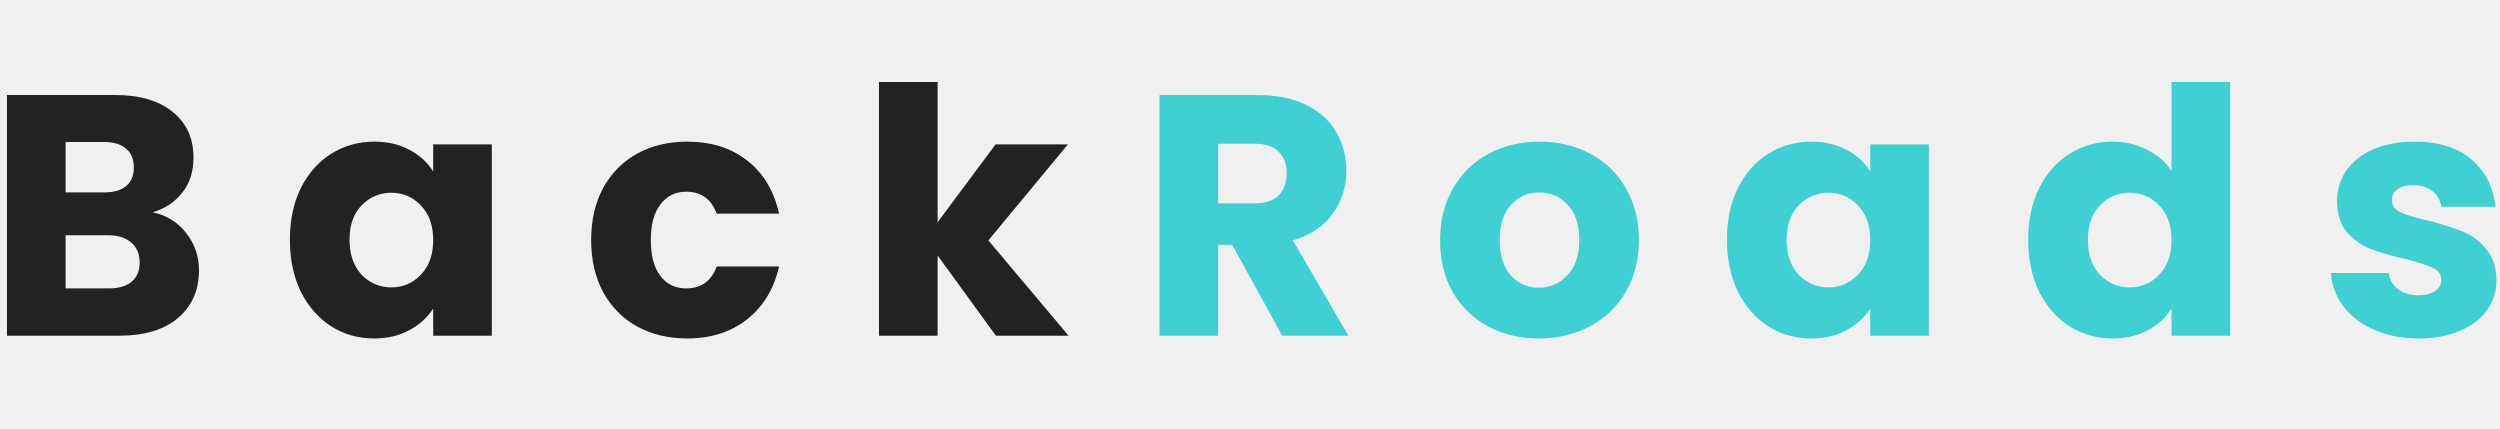
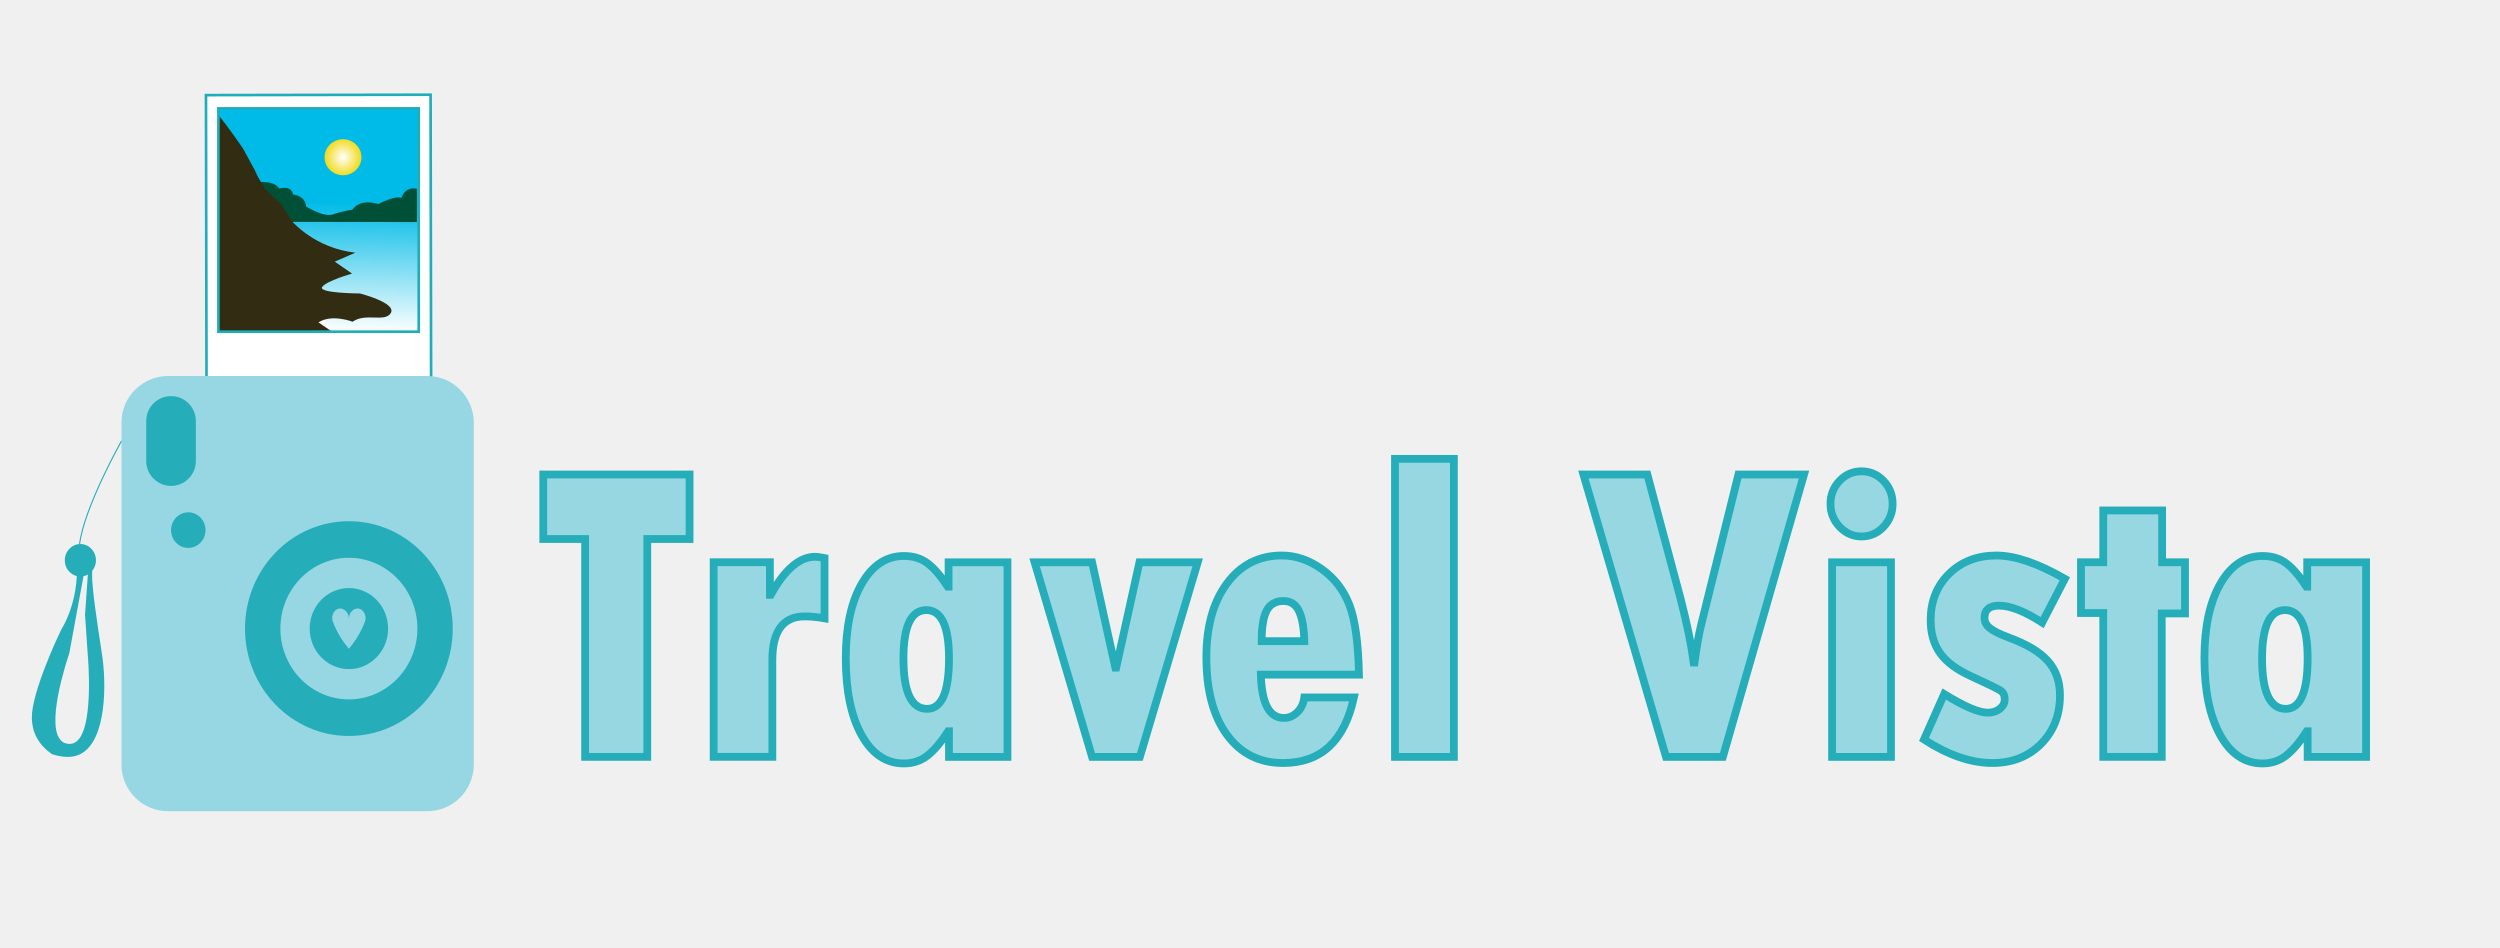
- <svg xmlns="http://www.w3.org/2000/svg" width="175" height="30" viewBox="0 0 175 19" fill="none">
-   <path d="M10.688 9.36C11.664 9.568 12.448 10.056 13.04 10.824C13.632 11.576 13.928 12.44 13.928 13.416C13.928 14.824 13.432 15.944 12.44 16.776C11.464 17.592 10.096 18 8.336 18H0.488V1.152H8.072C9.784 1.152 11.12 1.544 12.08 2.328C13.056 3.112 13.544 4.176 13.544 5.52C13.544 6.512 13.28 7.336 12.752 7.992C12.24 8.648 11.552 9.104 10.688 9.36ZM4.592 7.968H7.28C7.952 7.968 8.464 7.824 8.816 7.536C9.184 7.232 9.368 6.792 9.368 6.216C9.368 5.64 9.184 5.2 8.816 4.896C8.464 4.592 7.952 4.44 7.28 4.44H4.592V7.968ZM7.616 14.688C8.304 14.688 8.832 14.536 9.2 14.232C9.584 13.912 9.776 13.456 9.776 12.864C9.776 12.272 9.576 11.808 9.176 11.472C8.792 11.136 8.256 10.968 7.568 10.968H4.592V14.688H7.616ZM20.292 11.28C20.292 9.904 20.548 8.696 21.06 7.656C21.588 6.616 22.3 5.816 23.196 5.256C24.092 4.696 25.092 4.416 26.196 4.416C27.14 4.416 27.964 4.608 28.668 4.992C29.388 5.376 29.94 5.88 30.324 6.504V4.608H34.428V18H30.324V16.104C29.924 16.728 29.364 17.232 28.644 17.616C27.94 18 27.116 18.192 26.172 18.192C25.084 18.192 24.092 17.912 23.196 17.352C22.3 16.776 21.588 15.968 21.06 14.928C20.548 13.872 20.292 12.656 20.292 11.28ZM30.324 11.304C30.324 10.28 30.036 9.472 29.46 8.88C28.9 8.288 28.212 7.992 27.396 7.992C26.58 7.992 25.884 8.288 25.308 8.88C24.748 9.456 24.468 10.256 24.468 11.28C24.468 12.304 24.748 13.12 25.308 13.728C25.884 14.32 26.58 14.616 27.396 14.616C28.212 14.616 28.9 14.32 29.46 13.728C30.036 13.136 30.324 12.328 30.324 11.304ZM41.381 11.304C41.381 9.912 41.661 8.696 42.221 7.656C42.797 6.616 43.589 5.816 44.597 5.256C45.621 4.696 46.789 4.416 48.101 4.416C49.781 4.416 51.181 4.856 52.301 5.736C53.437 6.616 54.181 7.856 54.533 9.456H50.165C49.797 8.432 49.085 7.92 48.029 7.92C47.277 7.92 46.677 8.216 46.229 8.808C45.781 9.384 45.557 10.216 45.557 11.304C45.557 12.392 45.781 13.232 46.229 13.824C46.677 14.4 47.277 14.688 48.029 14.688C49.085 14.688 49.797 14.176 50.165 13.152H54.533C54.181 14.72 53.437 15.952 52.301 16.848C51.165 17.744 49.765 18.192 48.101 18.192C46.789 18.192 45.621 17.912 44.597 17.352C43.589 16.792 42.797 15.992 42.221 14.952C41.661 13.912 41.381 12.696 41.381 11.304ZM69.713 18L65.633 12.384V18H61.529V0.24H65.633V10.056L69.689 4.608H74.753L69.185 11.328L74.801 18H69.713Z" fill="#222222" />
-   <path d="M89.757 18L86.253 11.64H85.269V18H81.165V1.152H88.053C89.381 1.152 90.509 1.384 91.437 1.848C92.381 2.312 93.085 2.952 93.549 3.768C94.013 4.568 94.245 5.464 94.245 6.456C94.245 7.576 93.925 8.576 93.285 9.456C92.661 10.336 91.733 10.96 90.501 11.328L94.389 18H89.757ZM85.269 8.736H87.813C88.565 8.736 89.125 8.552 89.493 8.184C89.877 7.816 90.069 7.296 90.069 6.624C90.069 5.984 89.877 5.48 89.493 5.112C89.125 4.744 88.565 4.56 87.813 4.56H85.269V8.736ZM107.717 18.192C106.405 18.192 105.221 17.912 104.165 17.352C103.125 16.792 102.301 15.992 101.693 14.952C101.101 13.912 100.805 12.696 100.805 11.304C100.805 9.928 101.109 8.72 101.717 7.68C102.325 6.624 103.157 5.816 104.213 5.256C105.269 4.696 106.453 4.416 107.765 4.416C109.077 4.416 110.261 4.696 111.317 5.256C112.373 5.816 113.205 6.624 113.813 7.68C114.421 8.72 114.725 9.928 114.725 11.304C114.725 12.68 114.413 13.896 113.789 14.952C113.181 15.992 112.341 16.792 111.269 17.352C110.213 17.912 109.029 18.192 107.717 18.192ZM107.717 14.64C108.501 14.64 109.165 14.352 109.709 13.776C110.269 13.2 110.549 12.376 110.549 11.304C110.549 10.232 110.277 9.408 109.733 8.832C109.205 8.256 108.549 7.968 107.765 7.968C106.965 7.968 106.301 8.256 105.773 8.832C105.245 9.392 104.981 10.216 104.981 11.304C104.981 12.376 105.237 13.2 105.749 13.776C106.277 14.352 106.933 14.64 107.717 14.64ZM120.886 11.28C120.886 9.904 121.142 8.696 121.654 7.656C122.182 6.616 122.894 5.816 123.79 5.256C124.686 4.696 125.686 4.416 126.79 4.416C127.734 4.416 128.558 4.608 129.262 4.992C129.982 5.376 130.534 5.88 130.918 6.504V4.608H135.022V18H130.918V16.104C130.518 16.728 129.958 17.232 129.238 17.616C128.534 18 127.71 18.192 126.766 18.192C125.678 18.192 124.686 17.912 123.79 17.352C122.894 16.776 122.182 15.968 121.654 14.928C121.142 13.872 120.886 12.656 120.886 11.28ZM130.918 11.304C130.918 10.28 130.63 9.472 130.054 8.88C129.494 8.288 128.806 7.992 127.99 7.992C127.174 7.992 126.478 8.288 125.902 8.88C125.342 9.456 125.062 10.256 125.062 11.28C125.062 12.304 125.342 13.12 125.902 13.728C126.478 14.32 127.174 14.616 127.99 14.616C128.806 14.616 129.494 14.32 130.054 13.728C130.63 13.136 130.918 12.328 130.918 11.304ZM141.975 11.28C141.975 9.904 142.231 8.696 142.743 7.656C143.271 6.616 143.983 5.816 144.879 5.256C145.775 4.696 146.775 4.416 147.879 4.416C148.759 4.416 149.559 4.6 150.279 4.968C151.015 5.336 151.591 5.832 152.007 6.456V0.24H156.111V18H152.007V16.08C151.623 16.72 151.071 17.232 150.351 17.616C149.647 18 148.823 18.192 147.879 18.192C146.775 18.192 145.775 17.912 144.879 17.352C143.983 16.776 143.271 15.968 142.743 14.928C142.231 13.872 141.975 12.656 141.975 11.28ZM152.007 11.304C152.007 10.28 151.719 9.472 151.143 8.88C150.583 8.288 149.895 7.992 149.079 7.992C148.263 7.992 147.567 8.288 146.991 8.88C146.431 9.456 146.151 10.256 146.151 11.28C146.151 12.304 146.431 13.12 146.991 13.728C147.567 14.32 148.263 14.616 149.079 14.616C149.895 14.616 150.583 14.32 151.143 13.728C151.719 13.136 152.007 12.328 152.007 11.304ZM169.328 18.192C168.16 18.192 167.12 17.992 166.208 17.592C165.296 17.192 164.576 16.648 164.048 15.96C163.52 15.256 163.224 14.472 163.16 13.608H167.216C167.264 14.072 167.48 14.448 167.864 14.736C168.248 15.024 168.72 15.168 169.28 15.168C169.792 15.168 170.184 15.072 170.456 14.88C170.744 14.672 170.888 14.408 170.888 14.088C170.888 13.704 170.688 13.424 170.288 13.248C169.888 13.056 169.24 12.848 168.344 12.624C167.384 12.4 166.584 12.168 165.944 11.928C165.304 11.672 164.752 11.28 164.288 10.752C163.824 10.208 163.592 9.48 163.592 8.568C163.592 7.8 163.8 7.104 164.216 6.48C164.648 5.84 165.272 5.336 166.088 4.968C166.92 4.6 167.904 4.416 169.04 4.416C170.72 4.416 172.04 4.832 173 5.664C173.976 6.496 174.536 7.6 174.68 8.976H170.888C170.824 8.512 170.616 8.144 170.264 7.872C169.928 7.6 169.48 7.464 168.92 7.464C168.44 7.464 168.072 7.56 167.816 7.752C167.56 7.928 167.432 8.176 167.432 8.496C167.432 8.88 167.632 9.168 168.032 9.36C168.448 9.552 169.088 9.744 169.952 9.936C170.944 10.192 171.752 10.448 172.376 10.704C173 10.944 173.544 11.344 174.008 11.904C174.488 12.448 174.736 13.184 174.752 14.112C174.752 14.896 174.528 15.6 174.08 16.224C173.648 16.832 173.016 17.312 172.184 17.664C171.368 18.016 170.416 18.192 169.328 18.192Z" fill="#3FD0D4" />
+ <svg xmlns="http://www.w3.org/2000/svg" version="1.1" id="Layer_1" x="0px" y="0px" width="123.854px" height="46.949px" viewBox="0 0 123.854 46.949" enable-background="new 0 0 123.854 46.949" xml:space="preserve">
+   <circle fill="none" cx="417.695" cy="329.036" r="19.035" />
+   <circle fill="none" cx="415.533" cy="329.036" r="11.617" />
+   <path fill="none" stroke="#231F20" stroke-width="0.307" stroke-miterlimit="10" d="M282.795,318.138" />
+   <g>
+     <g>
+       <rect x="10.22" y="4.702" transform="matrix(1 -0.0018 0.0018 1 -0.0234 0.0288)" fill="#FFFFFF" stroke="#1EADB9" stroke-width="0.132" stroke-miterlimit="10" width="11.127" height="16.259" />
+     </g>
+     <g>
+       <linearGradient id="SVGID_1_" gradientUnits="userSpaceOnUse" x1="15.657" y1="16.424" x2="15.912" y2="5.242">
+         <stop offset="0" style="stop-color:#FFFFFF" />
+         <stop offset="0.573" style="stop-color:#00BBE7" />
+       </linearGradient>
+       <polyline fill="url(#SVGID_1_)" points="10.822,5.752 10.821,5.37 20.727,5.352 20.745,16.433 16.401,16.441   " />
+       <path fill="#004F37" d="M12.831,9.003l0.128,0.011l-0.063,0.004c0,0,0.71-0.061,0.934,0.324c0,0,0.6-0.195,0.69,0.292    c0,0,0.609,0.052,0.643,0.592c0,0,0.862,0.558,1.339,0.392c0.477-0.166,0.962-0.232,0.962-0.232s0.303-0.568,1.278-0.277    c0,0,0.854-0.449,1.139-0.3c0,0,0.167-0.588,0.774-0.456v1.649l-6.243-0.008" />
+       <path fill="#322C13" d="M10.825,5.712c0.45,0.524,1.211,1.642,1.211,1.642l0.689,1.261L12.62,8.44c0,0,0.129,0.28,0.296,0.563    c0.02,0.035,0.041,0.069,0.062,0.103c0.085,0.137,0.177,0.268,0.264,0.358c0.286,0.297,0.662,0.62,0.662,0.62l0.593,0.909    c0,0,1.124,1.308,3.108,1.524l-1.02,0.445l0.856,0.593c0,0-1.266,0.353-1.481,0.663c-0.215,0.31,1.872,0.321,1.872,0.321    s1.803,0.458,1.535,0.957s-1.256-0.018-1.898,0.443c0,0-1.025-0.399-1.691,0.032l0.625,0.429l0-0.005l-5.561,0.01l-0.017-10.01    l-0.001-0.69" />
+       <radialGradient id="SVGID_00000058560159106546044840000011771744851730463162_" cx="16.517" cy="7.904" r="0.869" gradientTransform="matrix(1.0179 0 0 1.0641 0.1792 -0.6206)" gradientUnits="userSpaceOnUse">
+         <stop offset="0" style="stop-color:#FFFFFF" />
+         <stop offset="1" style="stop-color:#F2DA1D" />
+       </radialGradient>
+       <ellipse fill="url(#SVGID_00000058560159106546044840000011771744851730463162_)" cx="16.993" cy="7.79" rx="0.914" ry="0.893" />
+     </g>
+     <rect x="10.821" y="5.37" fill="none" stroke="#1EADB9" stroke-width="0.132" stroke-miterlimit="10" width="9.924" height="11.063" />
+     <g>
+       <path fill="#96D7E1" stroke="#26ADBA" stroke-width="0.386" stroke-miterlimit="10" d="M26.914,23.507h7.248v3.196h-2.095v10.794    h-3.078V26.703h-2.075V23.507z" />
+       <path fill="#96D7E1" stroke="#26ADBA" stroke-width="0.386" stroke-miterlimit="10" d="M38.143,27.857v1.613h0.04    c0.695-1.258,1.427-1.886,2.195-1.886c0.114,0,0.271,0.021,0.471,0.062v2.986c-0.354-0.062-0.682-0.094-0.982-0.094    c-1.069,0-1.604,0.723-1.604,2.169v4.789h-2.907v-9.641H38.143z" />
+       <path fill="#96D7E1" stroke="#26ADBA" stroke-width="0.386" stroke-miterlimit="10" d="M47.015,37.497V36.23h-0.041    c-0.354,0.545-0.697,0.946-1.027,1.205c-0.331,0.258-0.72,0.388-1.168,0.388c-0.875,0-1.574-0.469-2.095-1.404    c-0.521-0.937-0.782-2.208-0.782-3.814c0-1.544,0.264-2.773,0.792-3.689c0.528-0.915,1.223-1.372,2.085-1.372    c0.461,0,0.852,0.12,1.173,0.361s0.655,0.627,1.002,1.158h0.04v-1.205h2.917v9.641H47.015z M47.015,32.624    c0-1.6-0.375-2.399-1.123-2.399c-0.755,0-1.133,0.8-1.133,2.399c0,1.663,0.391,2.494,1.173,2.494    C46.653,35.118,47.015,34.287,47.015,32.624z" />
+       <path fill="#96D7E1" stroke="#26ADBA" stroke-width="0.386" stroke-miterlimit="10" d="M51.256,27.857h2.847l1.153,5.219h0.041    l1.153-5.219h2.887l-2.867,9.641h-2.366L51.256,27.857z" />
+       <path fill="#96D7E1" stroke="#26ADBA" stroke-width="0.386" stroke-miterlimit="10" d="M64.619,34.553h2.456    c-0.468,2.165-1.638,3.248-3.509,3.248c-1.17,0-2.095-0.464-2.777-1.394c-0.682-0.929-1.023-2.211-1.023-3.846    c0-1.523,0.341-2.744,1.023-3.663c0.682-0.918,1.587-1.378,2.717-1.378c0.682,0,1.336,0.222,1.965,0.666    c0.628,0.443,1.086,1.032,1.374,1.766c0.287,0.733,0.448,1.89,0.481,3.469h-4.862c0.041,1.432,0.421,2.148,1.143,2.148    c0.247,0,0.468-0.095,0.662-0.283S64.579,34.853,64.619,34.553z M62.504,31.765h2.115c-0.02-0.678-0.11-1.179-0.271-1.504    c-0.16-0.324-0.414-0.487-0.762-0.487c-0.388,0-0.665,0.157-0.832,0.472S62.504,31.067,62.504,31.765z" />
+       <path fill="#96D7E1" stroke="#26ADBA" stroke-width="0.386" stroke-miterlimit="10" d="M69.11,22.732h2.917v14.766H69.11V22.732z    " />
+       <path fill="#96D7E1" stroke="#26ADBA" stroke-width="0.386" stroke-miterlimit="10" d="M78.444,23.507h3.168l1.654,6.183    c0.314,1.223,0.528,2.268,0.642,3.134h0.041c0.1-0.762,0.21-1.387,0.331-1.876l1.845-7.44h3.248l-4.02,13.99h-2.817L78.444,23.507    z" />
+       <path fill="#96D7E1" stroke="#26ADBA" stroke-width="0.386" stroke-miterlimit="10" d="M90.685,24.964    c0-0.447,0.15-0.828,0.451-1.143s0.662-0.472,1.083-0.472c0.428,0,0.792,0.157,1.093,0.472s0.451,0.695,0.451,1.143    c0,0.439-0.15,0.819-0.451,1.137c-0.301,0.318-0.665,0.477-1.093,0.477c-0.414,0-0.773-0.158-1.078-0.477    C90.837,25.784,90.685,25.404,90.685,24.964z M90.765,27.857h2.917v9.641h-2.917V27.857z" />
+       <path fill="#96D7E1" stroke="#26ADBA" stroke-width="0.386" stroke-miterlimit="10" d="M96.319,34.385    c0.996,0.615,1.714,0.922,2.155,0.922c0.241,0,0.441-0.064,0.602-0.193c0.161-0.13,0.241-0.285,0.241-0.467    c0-0.195-0.067-0.339-0.201-0.43s-0.635-0.335-1.503-0.733c-0.695-0.321-1.197-0.7-1.504-1.137    c-0.308-0.437-0.461-0.98-0.461-1.63c0-0.929,0.306-1.694,0.917-2.295c0.612-0.601,1.392-0.901,2.341-0.901    c0.922,0,2.052,0.385,3.389,1.153l-1.123,2.169c-0.869-0.559-1.581-0.839-2.135-0.839c-0.481,0-0.722,0.203-0.722,0.608    c0,0.195,0.088,0.365,0.266,0.508c0.177,0.144,0.5,0.303,0.967,0.477c0.875,0.322,1.512,0.706,1.91,1.153    c0.397,0.447,0.596,1.013,0.596,1.697c0,0.979-0.314,1.782-0.942,2.41c-0.628,0.629-1.43,0.943-2.406,0.943    c-1.056,0-2.186-0.388-3.389-1.163L96.319,34.385z" />
+       <path fill="#96D7E1" stroke="#26ADBA" stroke-width="0.386" stroke-miterlimit="10" d="M104.199,25.288h2.917v2.568h1.133v2.535    h-1.153v7.105h-2.897v-7.126h-1.103v-2.515h1.103V25.288z" />
+       <path fill="#96D7E1" stroke="#26ADBA" stroke-width="0.386" stroke-miterlimit="10" d="M114.324,37.497V36.23h-0.041    c-0.354,0.545-0.697,0.946-1.027,1.205c-0.331,0.258-0.72,0.388-1.168,0.388c-0.875,0-1.574-0.469-2.095-1.404    c-0.521-0.937-0.782-2.208-0.782-3.814c0-1.544,0.264-2.773,0.792-3.689c0.528-0.915,1.223-1.372,2.085-1.372    c0.461,0,0.852,0.12,1.173,0.361s0.655,0.627,1.002,1.158h0.04v-1.205h2.917v9.641H114.324z M114.324,32.624    c0-1.6-0.375-2.399-1.123-2.399c-0.755,0-1.133,0.8-1.133,2.399c0,1.663,0.391,2.494,1.173,2.494    C113.963,35.118,114.324,34.287,114.324,32.624z" />
+     </g>
+     <path fill="#96D7E3" d="M21.168,40.189H8.322c-1.267,0-2.304-1.037-2.304-2.304V20.933c0-1.267,1.037-2.304,2.304-2.304l12.845,0   c1.267,0,2.304,1.037,2.304,2.304v16.951C23.472,39.152,22.435,40.189,21.168,40.189z" />
+     <ellipse fill="#26ADBA" cx="9.328" cy="26.263" rx="0.853" ry="0.882" />
+     <ellipse fill="#26ADBA" cx="17.284" cy="31.141" rx="5.146" ry="5.32" />
+     <ellipse fill="#96D7E3" cx="17.284" cy="31.141" rx="3.394" ry="3.508" />
+     <ellipse fill="#26ADBA" cx="17.284" cy="31.141" rx="1.942" ry="2.008" />
+     <path fill="none" stroke="#26ADBA" stroke-width="0.055" stroke-miterlimit="10" d="M6.018,21.848c0,0-1.853,3.295-2.074,5.104" />
+     <path fill="#26ADBA" d="M5.052,32.408c0,0-0.37-2.353-0.442-3.183c-0.016-0.183-0.028-0.33-0.035-0.424   c-0.006-0.074-0.009-0.115-0.009-0.115v-0.404c0.113-0.141,0.189-0.318,0.189-0.517c0-0.449-0.346-0.813-0.773-0.813   S3.21,27.316,3.21,27.765c0,0.383,0.257,0.689,0.595,0.775c-0.029,0.554-0.134,1.259-0.452,2.018   C3.243,30.82,3.122,31.055,3,31.262c-0.107,0.224-1.433,3.025-1.423,4.296c0.003,0.356,0.099,0.654,0.099,0.654   c0.199,0.614,0.648,0.978,0.905,1.152c0.752,0.246,1.194,0.107,1.434-0.023C5.286,36.651,5.277,33.84,5.052,32.408z M3.621,36.827   C3.456,36.88,3.26,36.859,3.11,36.76c-0.938-0.617,0.204-4.045,0.323-4.396c0.212-1.152,0.424-2.305,0.636-3.457l0.067-0.362   c0.078-0.017,0.15-0.041,0.217-0.08L4.213,30.45l0.132,1.959C4.346,32.408,4.726,36.47,3.621,36.827z" />
+     <path fill="#96D7E3" d="M17.284,30.646c-0.001-0.317,0.262-0.533,0.483-0.498c0.219,0.034,0.408,0.317,0.324,0.617   c-0.095,0.258-0.234,0.566-0.443,0.888c-0.122,0.188-0.246,0.349-0.364,0.485h0c-0.118-0.136-0.243-0.297-0.364-0.485   c-0.209-0.322-0.348-0.631-0.443-0.888c-0.084-0.3,0.105-0.583,0.324-0.617C17.022,30.113,17.284,30.329,17.284,30.646" />
+     <path fill="#26ADBA" d="M8.474,24.073L8.474,24.073c-0.676,0-1.229-0.553-1.229-1.229v-1.992c0-0.676,0.553-1.229,1.229-1.229h0   c0.676,0,1.229,0.553,1.229,1.229v1.992C9.703,23.519,9.15,24.073,8.474,24.073z" />
+   </g>
+   <g>
+ </g>
+   <g>
+ </g>
+   <g>
+ </g>
+   <g>
+ </g>
+   <g>
+ </g>
+   <g>
+ </g>
</svg>
